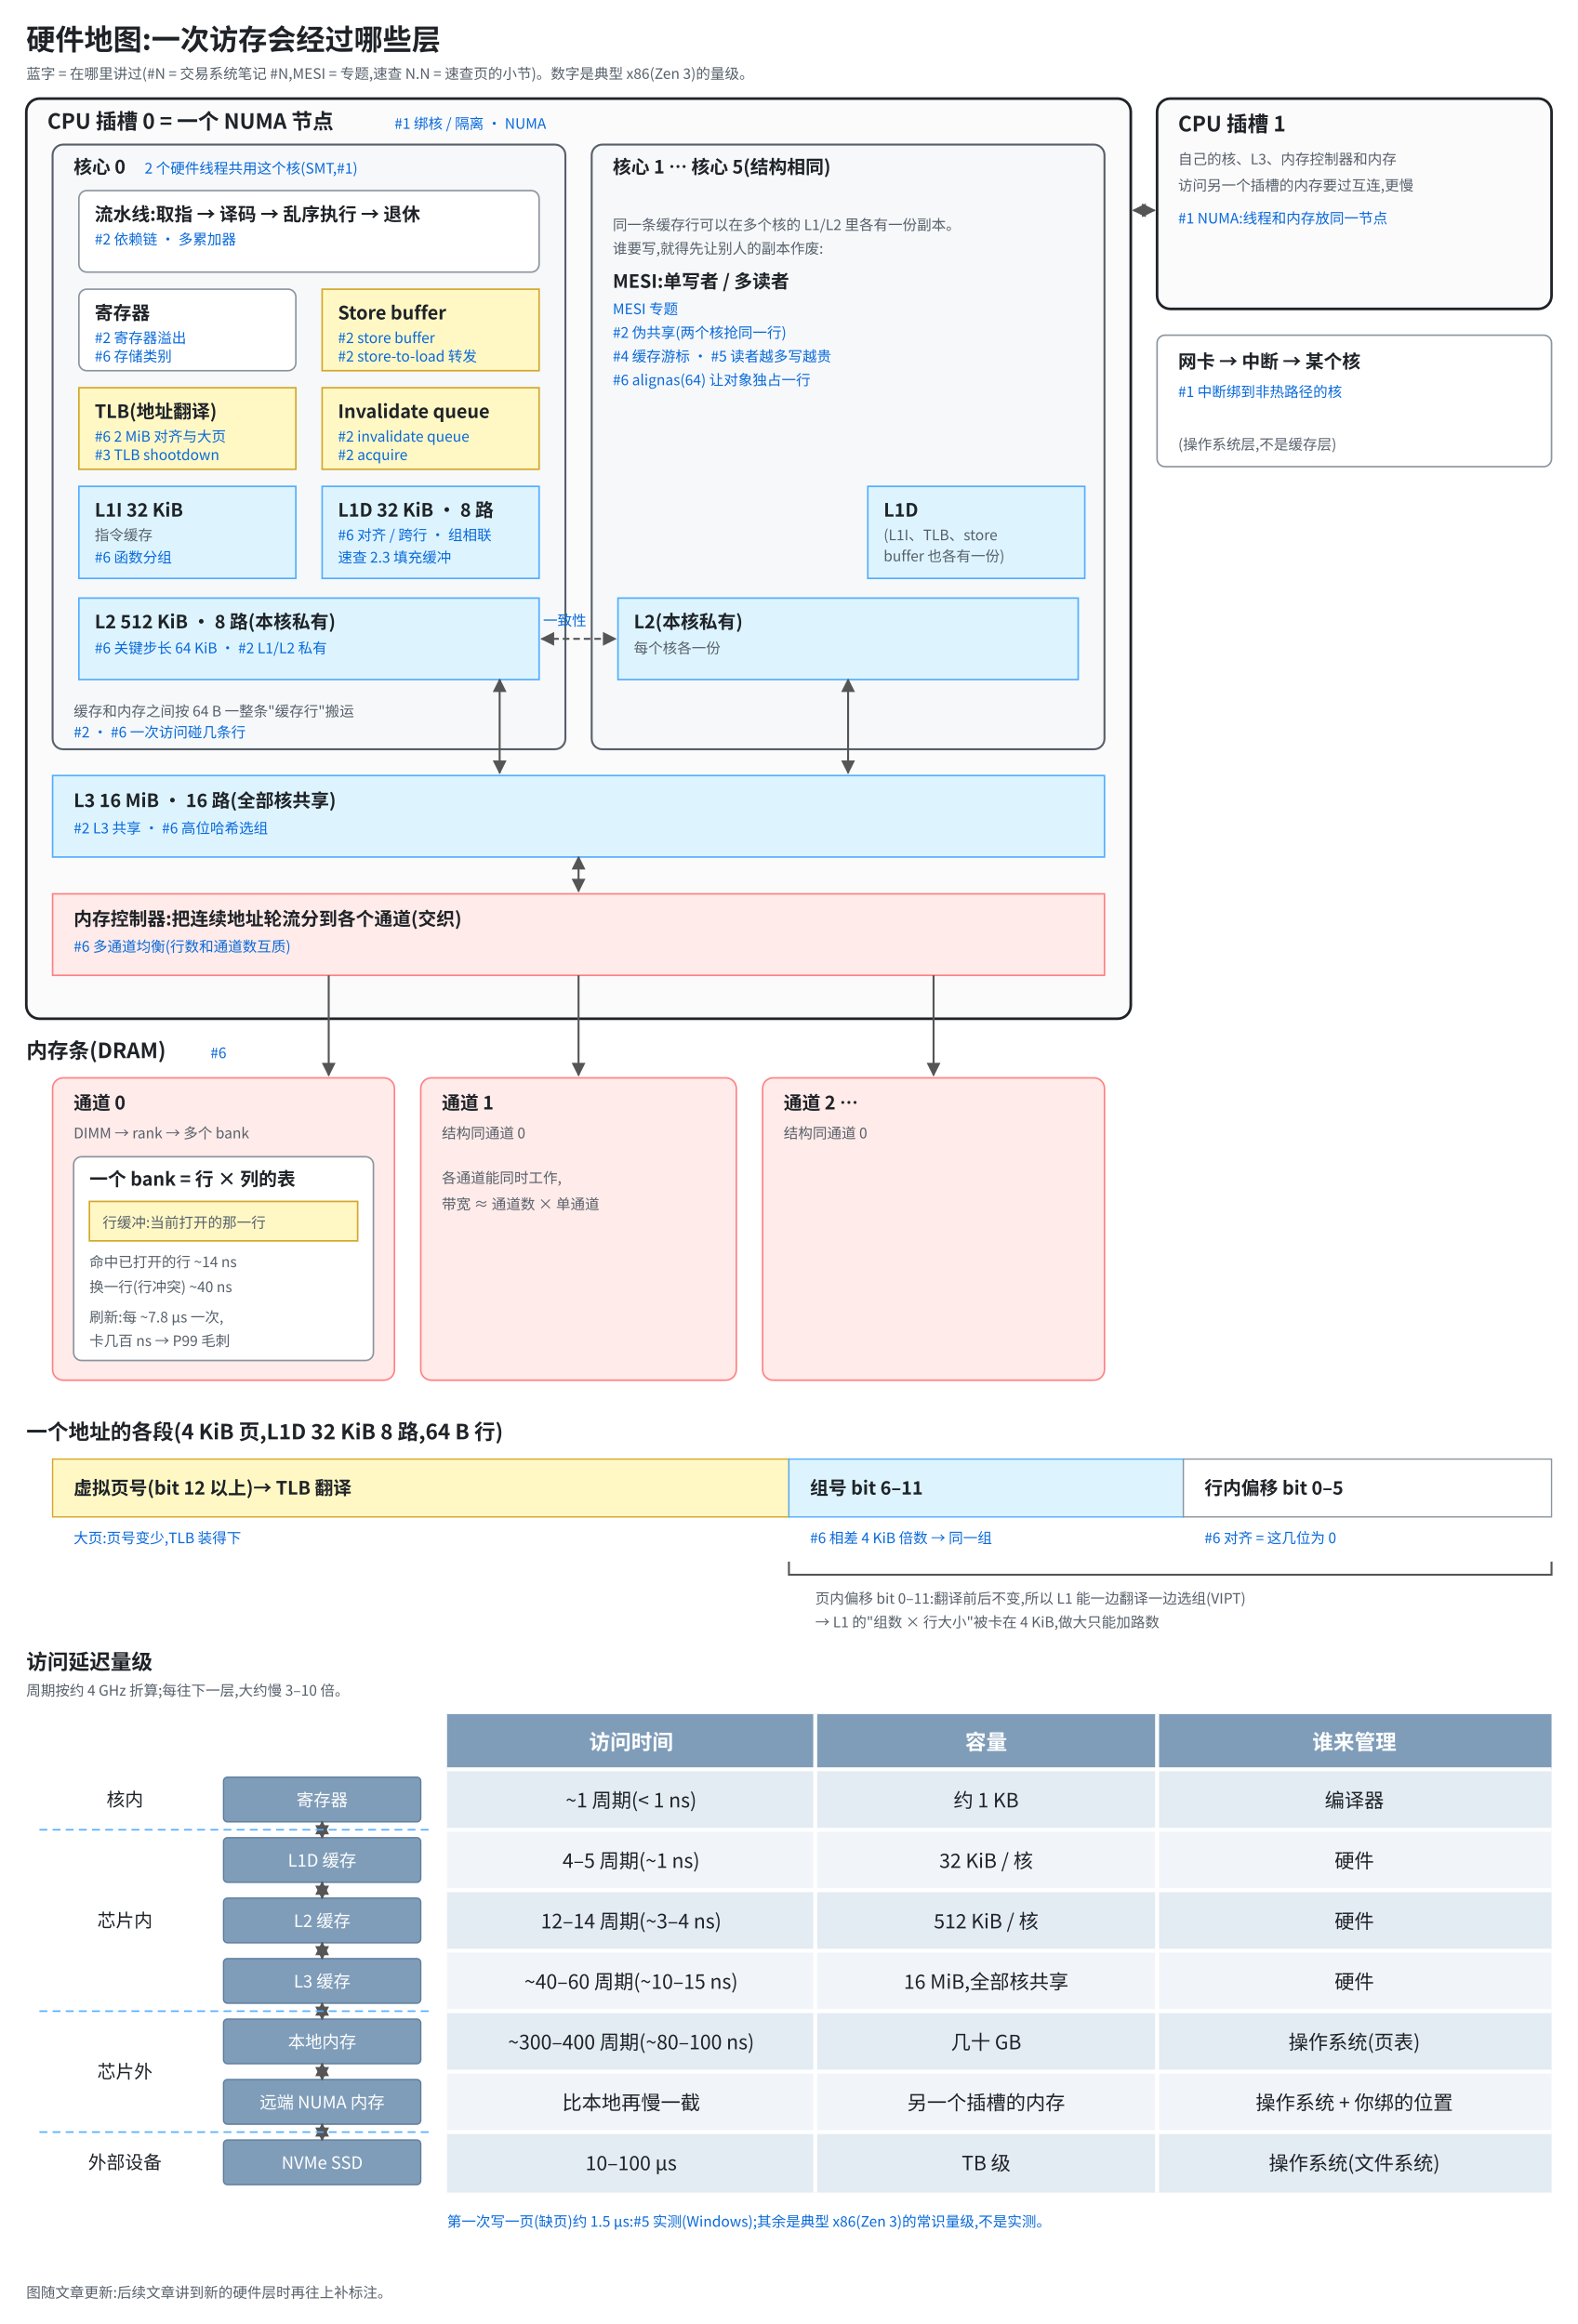
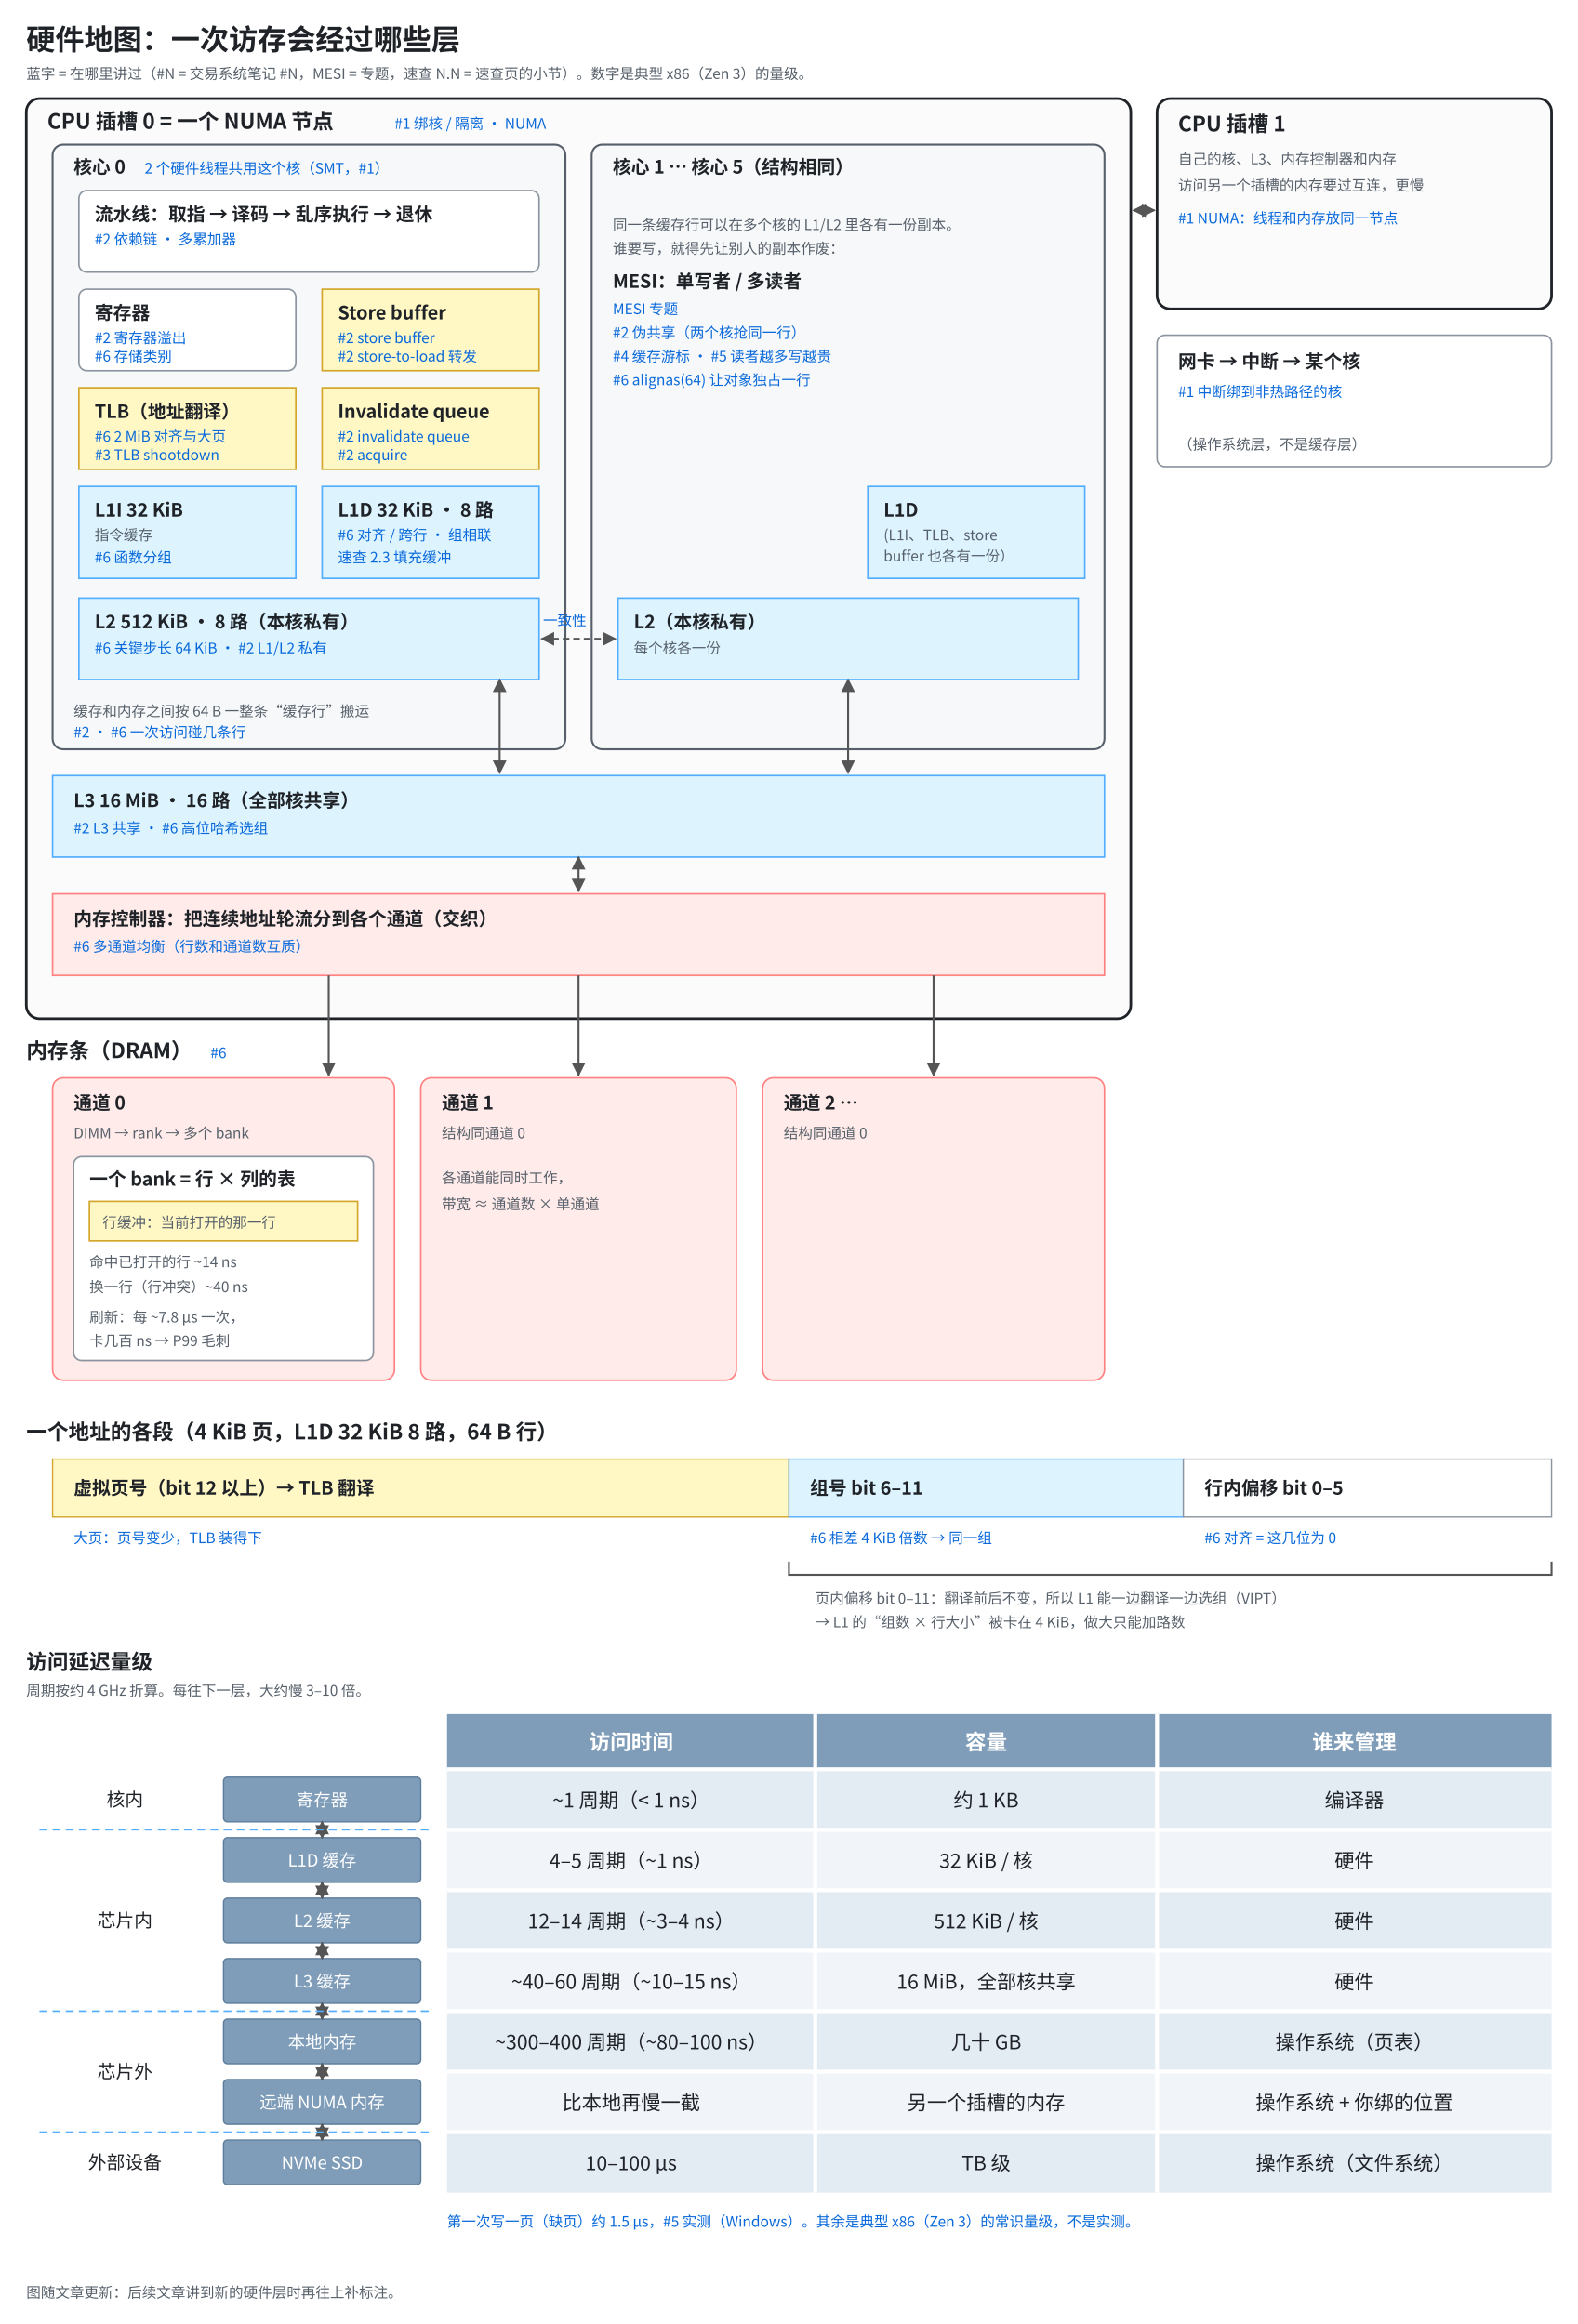
<svg xmlns="http://www.w3.org/2000/svg" viewBox="0 0 1200 1768" width="1200" height="1768" font-family="PingFang SC, Microsoft YaHei, Noto Sans CJK SC, sans-serif">
  <defs>
    <marker id="arr" viewBox="0 0 10 10" refX="9" refY="5" markerWidth="7" markerHeight="7" orient="auto-start-reverse">
      <path d="M0,0 L10,5 L0,10 z" fill="#555" />
    </marker>
    <style>
      .t  { font-size: 14px; font-weight: 600; fill: #1f2328; }
      .s  { font-size: 11px; fill: #57606a; }
      .h  { font-size: 16px; font-weight: 700; fill: #1f2328; }
      .tag{ font-size: 11px; fill: #0969da; }
      .box   { fill: #ffffff; stroke: #8c959f; stroke-width: 1.2; rx: 6; }
      .core  { fill: #f6f8fa; stroke: #57606a; stroke-width: 1.5; }
      .sock  { fill: #fbfbfc; stroke: #1f2328; stroke-width: 2; }
      .cache { fill: #ddf4ff; stroke: #54aeff; stroke-width: 1.2; }
      .buf   { fill: #fff8c5; stroke: #d4a72c; stroke-width: 1.2; }
      .mem   { fill: #ffebe9; stroke: #ff8182; stroke-width: 1.2; }
      .line  { stroke: #555; stroke-width: 1.5; fill: none; }
    </style>
  </defs>
  <rect x="0" y="0" width="1200" height="1768" fill="#ffffff" />
-   <text x="20" y="38" class="h" style="font-size:22px">硬件地图:一次访存会经过哪些层</text>
-   <text x="20" y="60" class="s">蓝字 = 在哪里讲过(#N = 交易系统笔记 #N,MESI = 专题,速查 N.N = 速查页的小节)。数字是典型 x86(Zen 3)的量级。</text>
+   <text x="20" y="38" class="h" style="font-size:22px">硬件地图：一次访存会经过哪些层</text>
+   <text x="20" y="60" class="s">蓝字 = 在哪里讲过（#N = 交易系统笔记 #N，MESI = 专题，速查 N.N = 速查页的小节）。数字是典型 x86（Zen 3）的量级。</text>
  <rect x="20" y="75" width="840" height="700" rx="10" class="sock" />
  <text x="36" y="98" class="h">CPU 插槽 0 = 一个 NUMA 节点</text>
  <text x="300" y="98" class="tag">#1 绑核 / 隔离 · NUMA</text>
  <rect x="40" y="110" width="390" height="460" rx="8" class="core" />
  <text x="56" y="132" class="t">核心 0</text>
-   <text x="110" y="132" class="tag">2 个硬件线程共用这个核(SMT,#1)</text>
+   <text x="110" y="132" class="tag">2 个硬件线程共用这个核（SMT，#1）</text>
  <rect x="60" y="145" width="350" height="62" class="box" />
-   <text x="72" y="168" class="t">流水线:取指 → 译码 → 乱序执行 → 退休</text>
+   <text x="72" y="168" class="t">流水线：取指 → 译码 → 乱序执行 → 退休</text>
  <text x="72" y="186" class="tag">#2 依赖链 · 多累加器</text>
  <rect x="60" y="220" width="165" height="62" class="box" />
  <text x="72" y="243" class="t">寄存器</text>
  <text x="72" y="261" class="tag">#2 寄存器溢出</text>
  <text x="72" y="275" class="tag">#6 存储类别</text>
  <rect x="245" y="220" width="165" height="62" class="buf" />
  <text x="257" y="243" class="t">Store buffer</text>
  <text x="257" y="261" class="tag">#2 store buffer</text>
  <text x="257" y="275" class="tag">#2 store-to-load 转发</text>
  <rect x="60" y="295" width="165" height="62" class="buf" />
-   <text x="72" y="318" class="t">TLB(地址翻译)</text>
+   <text x="72" y="318" class="t">TLB（地址翻译）</text>
  <text x="72" y="336" class="tag">#6 2 MiB 对齐与大页</text>
  <text x="72" y="350" class="tag">#3 TLB shootdown</text>
  <rect x="245" y="295" width="165" height="62" class="buf" />
  <text x="257" y="318" class="t">Invalidate queue</text>
  <text x="257" y="336" class="tag">#2 invalidate queue</text>
  <text x="257" y="350" class="tag">#2 acquire</text>
  <rect x="60" y="370" width="165" height="70" class="cache" />
  <text x="72" y="393" class="t">L1I 32 KiB</text>
  <text x="72" y="411" class="s">指令缓存</text>
  <text x="72" y="428" class="tag">#6 函数分组</text>
  <rect x="245" y="370" width="165" height="70" class="cache" />
  <text x="257" y="393" class="t">L1D 32 KiB · 8 路</text>
  <text x="257" y="411" class="tag">#6 对齐 / 跨行 · 组相联</text>
  <text x="257" y="428" class="tag">速查 2.3 填充缓冲</text>
  <rect x="60" y="455" width="350" height="62" class="cache" />
-   <text x="72" y="478" class="t">L2 512 KiB · 8 路(本核私有)</text>
+   <text x="72" y="478" class="t">L2 512 KiB · 8 路（本核私有）</text>
  <text x="72" y="497" class="tag">#6 关键步长 64 KiB · #2 L1/L2 私有</text>
-   <text x="56" y="545" class="s">缓存和内存之间按 64 B 一整条"缓存行"搬运</text>
+   <text x="56" y="545" class="s">缓存和内存之间按 64 B 一整条“缓存行”搬运</text>
  <text x="56" y="561" class="tag">#2 · #6 一次访问碰几条行</text>
  <rect x="450" y="110" width="390" height="460" rx="8" class="core" />
-   <text x="466" y="132" class="t">核心 1 … 核心 5(结构相同)</text>
+   <text x="466" y="132" class="t">核心 1 … 核心 5（结构相同）</text>
  <text x="466" y="175" class="s">同一条缓存行可以在多个核的 L1/L2 里各有一份副本。</text>
-   <text x="466" y="193" class="s">谁要写,就得先让别人的副本作废:</text>
-   <text x="466" y="219" class="t">MESI:单写者 / 多读者</text>
+   <text x="466" y="193" class="s">谁要写，就得先让别人的副本作废：</text>
+   <text x="466" y="219" class="t">MESI：单写者 / 多读者</text>
  <text x="466" y="239" class="tag">MESI 专题</text>
-   <text x="466" y="257" class="tag">#2 伪共享(两个核抢同一行)</text>
+   <text x="466" y="257" class="tag">#2 伪共享（两个核抢同一行）</text>
  <text x="466" y="275" class="tag">#4 缓存游标 · #5 读者越多写越贵</text>
  <text x="466" y="293" class="tag">#6 alignas(64) 让对象独占一行</text>
  <rect x="660" y="370" width="165" height="70" class="cache" />
  <text x="672" y="393" class="t">L1D</text>
  <text x="672" y="411" class="s">(L1I、TLB、store</text>
-   <text x="672" y="427" class="s">buffer 也各有一份)</text>
+   <text x="672" y="427" class="s">buffer 也各有一份）</text>
  <rect x="470" y="455" width="350" height="62" class="cache" />
-   <text x="482" y="478" class="t">L2(本核私有)</text>
+   <text x="482" y="478" class="t">L2（本核私有）</text>
  <text x="482" y="497" class="s">每个核各一份</text>
  <line x1="412" y1="486" x2="468" y2="486" class="line" marker-start="url(#arr)" marker-end="url(#arr)" stroke-dasharray="5 3" />
  <text x="413" y="476" class="tag">一致性</text>
  <rect x="40" y="590" width="800" height="62" class="cache" />
-   <text x="56" y="614" class="t">L3 16 MiB · 16 路(全部核共享)</text>
+   <text x="56" y="614" class="t">L3 16 MiB · 16 路（全部核共享）</text>
  <text x="56" y="634" class="tag">#2 L3 共享 · #6 高位哈希选组</text>
  <line x1="380" y1="517" x2="380" y2="588" class="line" marker-start="url(#arr)" marker-end="url(#arr)" />
  <line x1="645" y1="517" x2="645" y2="588" class="line" marker-start="url(#arr)" marker-end="url(#arr)" />
  <rect x="40" y="680" width="800" height="62" class="mem" />
-   <text x="56" y="704" class="t">内存控制器:把连续地址轮流分到各个通道(交织)</text>
-   <text x="56" y="724" class="tag">#6 多通道均衡(行数和通道数互质)</text>
+   <text x="56" y="704" class="t">内存控制器：把连续地址轮流分到各个通道（交织）</text>
+   <text x="56" y="724" class="tag">#6 多通道均衡（行数和通道数互质）</text>
  <line x1="440" y1="652" x2="440" y2="678" class="line" marker-start="url(#arr)" marker-end="url(#arr)" />
  <rect x="880" y="75" width="300" height="160" rx="10" class="sock" />
  <text x="896" y="100" class="h">CPU 插槽 1</text>
  <text x="896" y="125" class="s">自己的核、L3、内存控制器和内存</text>
-   <text x="896" y="145" class="s">访问另一个插槽的内存要过互连,更慢</text>
-   <text x="896" y="170" class="tag">#1 NUMA:线程和内存放同一节点</text>
+   <text x="896" y="145" class="s">访问另一个插槽的内存要过互连，更慢</text>
+   <text x="896" y="170" class="tag">#1 NUMA：线程和内存放同一节点</text>
  <line x1="862" y1="160" x2="878" y2="160" class="line" marker-start="url(#arr)" marker-end="url(#arr)" />
  <rect x="880" y="255" width="300" height="100" rx="8" class="box" />
  <text x="896" y="280" class="t">网卡 → 中断 → 某个核</text>
  <text x="896" y="302" class="tag">#1 中断绑到非热路径的核</text>
-   <text x="896" y="342" class="s">(操作系统层,不是缓存层)</text>
-   <text x="20" y="805" class="h">内存条(DRAM)</text>
+   <text x="896" y="342" class="s">（操作系统层，不是缓存层）</text>
+   <text x="20" y="805" class="h">内存条（DRAM）</text>
  <text x="160" y="805" class="tag">#6</text>
  <line x1="250" y1="742" x2="250" y2="818" class="line" marker-end="url(#arr)" />
  <line x1="440" y1="742" x2="440" y2="818" class="line" marker-end="url(#arr)" />
  <line x1="710" y1="742" x2="710" y2="818" class="line" marker-end="url(#arr)" />
  <rect x="40" y="820" width="260" height="230" rx="8" class="mem" />
  <text x="56" y="844" class="t">通道 0</text>
  <text x="56" y="866" class="s">DIMM → rank → 多个 bank</text>
  <rect x="56" y="880" width="228" height="155" class="box" />
  <text x="68" y="902" class="t">一个 bank = 行 × 列的表</text>
  <rect x="68" y="914" width="204" height="30" class="buf" />
-   <text x="78" y="934" class="s">行缓冲:当前打开的那一行</text>
+   <text x="78" y="934" class="s">行缓冲：当前打开的那一行</text>
  <text x="68" y="964" class="s">命中已打开的行 ~14 ns</text>
-   <text x="68" y="983" class="s">换一行(行冲突) ~40 ns</text>
-   <text x="68" y="1006" class="s">刷新:每 ~7.8 µs 一次,</text>
+   <text x="68" y="983" class="s">换一行（行冲突）~40 ns</text>
+   <text x="68" y="1006" class="s">刷新：每 ~7.8 µs 一次，</text>
  <text x="68" y="1024" class="s">卡几百 ns → P99 毛刺</text>
  <rect x="320" y="820" width="240" height="230" rx="8" class="mem" />
  <text x="336" y="844" class="t">通道 1</text>
  <text x="336" y="866" class="s">结构同通道 0</text>
-   <text x="336" y="900" class="s">各通道能同时工作,</text>
+   <text x="336" y="900" class="s">各通道能同时工作，</text>
  <text x="336" y="920" class="s">带宽 ≈ 通道数 × 单通道</text>
  <rect x="580" y="820" width="260" height="230" rx="8" class="mem" />
  <text x="596" y="844" class="t">通道 2 …</text>
  <text x="596" y="866" class="s">结构同通道 0</text>
-   <text x="20" y="1095" class="h">一个地址的各段(4 KiB 页,L1D 32 KiB 8 路,64 B 行)</text>
+   <text x="20" y="1095" class="h">一个地址的各段（4 KiB 页，L1D 32 KiB 8 路，64 B 行）</text>
  <rect x="40" y="1110" width="560" height="44" fill="#fff8c5" stroke="#d4a72c" />
  <rect x="600" y="1110" width="300" height="44" fill="#ddf4ff" stroke="#54aeff" />
  <rect x="900" y="1110" width="280" height="44" fill="#ffffff" stroke="#8c959f" />
-   <text x="56" y="1137" class="t">虚拟页号(bit 12 以上)→ TLB 翻译</text>
+   <text x="56" y="1137" class="t">虚拟页号（bit 12 以上）→ TLB 翻译</text>
  <text x="616" y="1137" class="t">组号 bit 6–11</text>
  <text x="916" y="1137" class="t">行内偏移 bit 0–5</text>
-   <text x="56" y="1174" class="tag">大页:页号变少,TLB 装得下</text>
+   <text x="56" y="1174" class="tag">大页：页号变少，TLB 装得下</text>
  <text x="616" y="1174" class="tag">#6 相差 4 KiB 倍数 → 同一组</text>
  <text x="916" y="1174" class="tag">#6 对齐 = 这几位为 0</text>
  <path d="M600,1188 L600,1198 L1180,1198 L1180,1188" class="line" />
-   <text x="620" y="1220" class="s">页内偏移 bit 0–11:翻译前后不变,所以 L1 能一边翻译一边选组(VIPT)</text>
-   <text x="620" y="1238" class="s">→ L1 的"组数 × 行大小"被卡在 4 KiB,做大只能加路数</text>
+   <text x="620" y="1220" class="s">页内偏移 bit 0–11：翻译前后不变，所以 L1 能一边翻译一边选组（VIPT）</text>
+   <text x="620" y="1238" class="s">→ L1 的“组数 × 行大小”被卡在 4 KiB，做大只能加路数</text>
  <text x="20" y="1270" class="h">访问延迟量级</text>
-   <text x="20" y="1290" class="s">周期按约 4 GHz 折算;每往下一层,大约慢 3–10 倍。</text>
+   <text x="20" y="1290" class="s">周期按约 4 GHz 折算。每往下一层，大约慢 3–10 倍。</text>
  <rect x="340" y="1304" width="840" height="42" fill="#7f9db9" />
  <text x="480" y="1331" text-anchor="middle" style="font-size:16px;font-weight:700;fill:#ffffff">访问时间</text>
  <text x="750" y="1331" text-anchor="middle" style="font-size:16px;font-weight:700;fill:#ffffff">容量</text>
  <text x="1030" y="1331" text-anchor="middle" style="font-size:16px;font-weight:700;fill:#ffffff">谁来管理</text>
  <line x1="620" y1="1304" x2="620" y2="1668" stroke="#ffffff" stroke-width="3" />
  <line x1="880" y1="1304" x2="880" y2="1668" stroke="#ffffff" stroke-width="3" />
  <rect x="340" y="1346" width="840" height="46" fill="#e3ebf3" />
  <line x1="340" y1="1346" x2="1180" y2="1346" stroke="#ffffff" stroke-width="3" />
-   <text x="480" y="1375" text-anchor="middle" style="font-size:15px;fill:#1f2328">~1 周期(&lt; 1 ns)</text>
+   <text x="480" y="1375" text-anchor="middle" style="font-size:15px;fill:#1f2328">~1 周期（&lt; 1 ns）</text>
  <text x="750" y="1375" text-anchor="middle" style="font-size:15px;fill:#1f2328">约 1 KB</text>
  <text x="1030" y="1375" text-anchor="middle" style="font-size:15px;fill:#1f2328">编译器</text>
  <rect x="170" y="1352" width="150" height="34" rx="3" fill="#7f9db9" stroke="#5d7d9c" />
  <text x="245" y="1374" text-anchor="middle" style="font-size:13px;fill:#ffffff">寄存器</text>
  <line x1="620" y1="1346" x2="620" y2="1392" stroke="#ffffff" stroke-width="3" />
  <line x1="880" y1="1346" x2="880" y2="1392" stroke="#ffffff" stroke-width="3" />
  <rect x="340" y="1392" width="840" height="46" fill="#f1f5f9" />
  <line x1="340" y1="1392" x2="1180" y2="1392" stroke="#ffffff" stroke-width="3" />
-   <text x="480" y="1421" text-anchor="middle" style="font-size:15px;fill:#1f2328">4–5 周期(~1 ns)</text>
+   <text x="480" y="1421" text-anchor="middle" style="font-size:15px;fill:#1f2328">4–5 周期（~1 ns）</text>
  <text x="750" y="1421" text-anchor="middle" style="font-size:15px;fill:#1f2328">32 KiB / 核</text>
  <text x="1030" y="1421" text-anchor="middle" style="font-size:15px;fill:#1f2328">硬件</text>
  <rect x="170" y="1398" width="150" height="34" rx="3" fill="#7f9db9" stroke="#5d7d9c" />
  <text x="245" y="1420" text-anchor="middle" style="font-size:13px;fill:#ffffff">L1D 缓存</text>
  <line x1="620" y1="1392" x2="620" y2="1438" stroke="#ffffff" stroke-width="3" />
  <line x1="880" y1="1392" x2="880" y2="1438" stroke="#ffffff" stroke-width="3" />
  <rect x="340" y="1438" width="840" height="46" fill="#e3ebf3" />
  <line x1="340" y1="1438" x2="1180" y2="1438" stroke="#ffffff" stroke-width="3" />
-   <text x="480" y="1467" text-anchor="middle" style="font-size:15px;fill:#1f2328">12–14 周期(~3–4 ns)</text>
+   <text x="480" y="1467" text-anchor="middle" style="font-size:15px;fill:#1f2328">12–14 周期（~3–4 ns）</text>
  <text x="750" y="1467" text-anchor="middle" style="font-size:15px;fill:#1f2328">512 KiB / 核</text>
  <text x="1030" y="1467" text-anchor="middle" style="font-size:15px;fill:#1f2328">硬件</text>
  <rect x="170" y="1444" width="150" height="34" rx="3" fill="#7f9db9" stroke="#5d7d9c" />
  <text x="245" y="1466" text-anchor="middle" style="font-size:13px;fill:#ffffff">L2 缓存</text>
  <line x1="620" y1="1438" x2="620" y2="1484" stroke="#ffffff" stroke-width="3" />
  <line x1="880" y1="1438" x2="880" y2="1484" stroke="#ffffff" stroke-width="3" />
  <rect x="340" y="1484" width="840" height="46" fill="#f1f5f9" />
  <line x1="340" y1="1484" x2="1180" y2="1484" stroke="#ffffff" stroke-width="3" />
-   <text x="480" y="1513" text-anchor="middle" style="font-size:15px;fill:#1f2328">~40–60 周期(~10–15 ns)</text>
-   <text x="750" y="1513" text-anchor="middle" style="font-size:15px;fill:#1f2328">16 MiB,全部核共享</text>
+   <text x="480" y="1513" text-anchor="middle" style="font-size:15px;fill:#1f2328">~40–60 周期（~10–15 ns）</text>
+   <text x="750" y="1513" text-anchor="middle" style="font-size:15px;fill:#1f2328">16 MiB，全部核共享</text>
  <text x="1030" y="1513" text-anchor="middle" style="font-size:15px;fill:#1f2328">硬件</text>
  <rect x="170" y="1490" width="150" height="34" rx="3" fill="#7f9db9" stroke="#5d7d9c" />
  <text x="245" y="1512" text-anchor="middle" style="font-size:13px;fill:#ffffff">L3 缓存</text>
  <line x1="620" y1="1484" x2="620" y2="1530" stroke="#ffffff" stroke-width="3" />
  <line x1="880" y1="1484" x2="880" y2="1530" stroke="#ffffff" stroke-width="3" />
  <rect x="340" y="1530" width="840" height="46" fill="#e3ebf3" />
  <line x1="340" y1="1530" x2="1180" y2="1530" stroke="#ffffff" stroke-width="3" />
-   <text x="480" y="1559" text-anchor="middle" style="font-size:15px;fill:#1f2328">~300–400 周期(~80–100 ns)</text>
+   <text x="480" y="1559" text-anchor="middle" style="font-size:15px;fill:#1f2328">~300–400 周期（~80–100 ns）</text>
  <text x="750" y="1559" text-anchor="middle" style="font-size:15px;fill:#1f2328">几十 GB</text>
-   <text x="1030" y="1559" text-anchor="middle" style="font-size:15px;fill:#1f2328">操作系统(页表)</text>
+   <text x="1030" y="1559" text-anchor="middle" style="font-size:15px;fill:#1f2328">操作系统（页表）</text>
  <rect x="170" y="1536" width="150" height="34" rx="3" fill="#7f9db9" stroke="#5d7d9c" />
  <text x="245" y="1558" text-anchor="middle" style="font-size:13px;fill:#ffffff">本地内存</text>
  <line x1="620" y1="1530" x2="620" y2="1576" stroke="#ffffff" stroke-width="3" />
  <line x1="880" y1="1530" x2="880" y2="1576" stroke="#ffffff" stroke-width="3" />
  <rect x="340" y="1576" width="840" height="46" fill="#f1f5f9" />
  <line x1="340" y1="1576" x2="1180" y2="1576" stroke="#ffffff" stroke-width="3" />
  <text x="480" y="1605" text-anchor="middle" style="font-size:15px;fill:#1f2328">比本地再慢一截</text>
  <text x="750" y="1605" text-anchor="middle" style="font-size:15px;fill:#1f2328">另一个插槽的内存</text>
  <text x="1030" y="1605" text-anchor="middle" style="font-size:15px;fill:#1f2328">操作系统 + 你绑的位置</text>
  <rect x="170" y="1582" width="150" height="34" rx="3" fill="#7f9db9" stroke="#5d7d9c" />
  <text x="245" y="1604" text-anchor="middle" style="font-size:13px;fill:#ffffff">远端 NUMA 内存</text>
  <line x1="620" y1="1576" x2="620" y2="1622" stroke="#ffffff" stroke-width="3" />
  <line x1="880" y1="1576" x2="880" y2="1622" stroke="#ffffff" stroke-width="3" />
  <rect x="340" y="1622" width="840" height="46" fill="#e3ebf3" />
  <line x1="340" y1="1622" x2="1180" y2="1622" stroke="#ffffff" stroke-width="3" />
  <text x="480" y="1651" text-anchor="middle" style="font-size:15px;fill:#1f2328">10–100 µs</text>
  <text x="750" y="1651" text-anchor="middle" style="font-size:15px;fill:#1f2328">TB 级</text>
-   <text x="1030" y="1651" text-anchor="middle" style="font-size:15px;fill:#1f2328">操作系统(文件系统)</text>
+   <text x="1030" y="1651" text-anchor="middle" style="font-size:15px;fill:#1f2328">操作系统（文件系统）</text>
  <rect x="170" y="1628" width="150" height="34" rx="3" fill="#7f9db9" stroke="#5d7d9c" />
  <text x="245" y="1650" text-anchor="middle" style="font-size:13px;fill:#ffffff">NVMe SSD</text>
  <line x1="620" y1="1622" x2="620" y2="1668" stroke="#ffffff" stroke-width="3" />
  <line x1="880" y1="1622" x2="880" y2="1668" stroke="#ffffff" stroke-width="3" />
  <line x1="245" y1="1386" x2="245" y2="1398" class="line" marker-start="url(#arr)" marker-end="url(#arr)" />
  <line x1="245" y1="1432" x2="245" y2="1444" class="line" marker-start="url(#arr)" marker-end="url(#arr)" />
  <line x1="245" y1="1478" x2="245" y2="1490" class="line" marker-start="url(#arr)" marker-end="url(#arr)" />
  <line x1="245" y1="1524" x2="245" y2="1536" class="line" marker-start="url(#arr)" marker-end="url(#arr)" />
  <line x1="245" y1="1570" x2="245" y2="1582" class="line" marker-start="url(#arr)" marker-end="url(#arr)" />
  <line x1="245" y1="1616" x2="245" y2="1628" class="line" marker-start="url(#arr)" marker-end="url(#arr)" />
  <text x="95" y="1374" text-anchor="middle" style="font-size:14px;fill:#1f2328">核内</text>
  <line x1="30" y1="1392" x2="330" y2="1392" stroke="#54aeff" stroke-width="1.2" stroke-dasharray="6 4" />
  <text x="95" y="1466" text-anchor="middle" style="font-size:14px;fill:#1f2328">芯片内</text>
  <line x1="30" y1="1530" x2="330" y2="1530" stroke="#54aeff" stroke-width="1.2" stroke-dasharray="6 4" />
  <text x="95" y="1581" text-anchor="middle" style="font-size:14px;fill:#1f2328">芯片外</text>
  <line x1="30" y1="1622" x2="330" y2="1622" stroke="#54aeff" stroke-width="1.2" stroke-dasharray="6 4" />
  <text x="95" y="1650" text-anchor="middle" style="font-size:14px;fill:#1f2328">外部设备</text>
-   <text x="340" y="1694" class="tag">第一次写一页(缺页)约 1.5 µs:#5 实测(Windows);其余是典型 x86(Zen 3)的常识量级,不是实测。</text>
-   <text x="20" y="1748" class="s">图随文章更新:后续文章讲到新的硬件层时再往上补标注。</text>
+   <text x="340" y="1694" class="tag">第一次写一页（缺页）约 1.5 µs，#5 实测（Windows）。其余是典型 x86（Zen 3）的常识量级，不是实测。</text>
+   <text x="20" y="1748" class="s">图随文章更新：后续文章讲到新的硬件层时再往上补标注。</text>
</svg>
